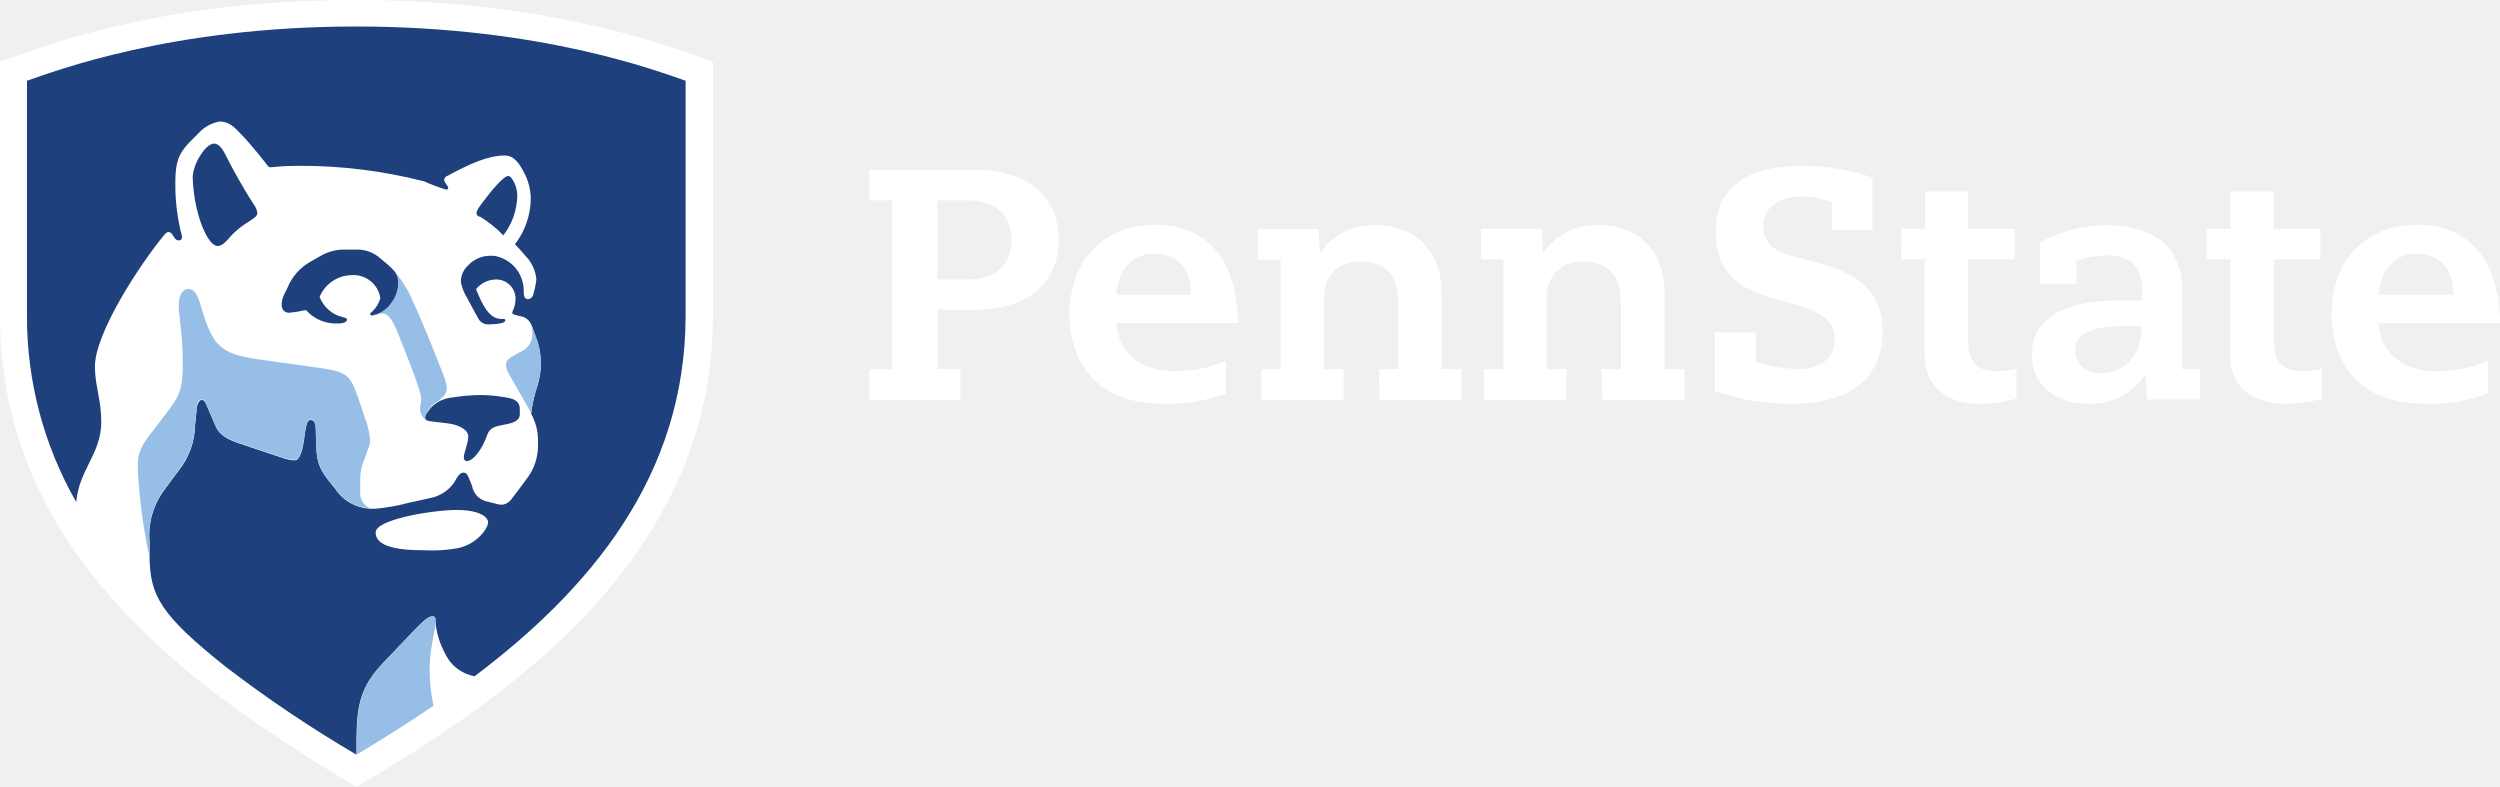
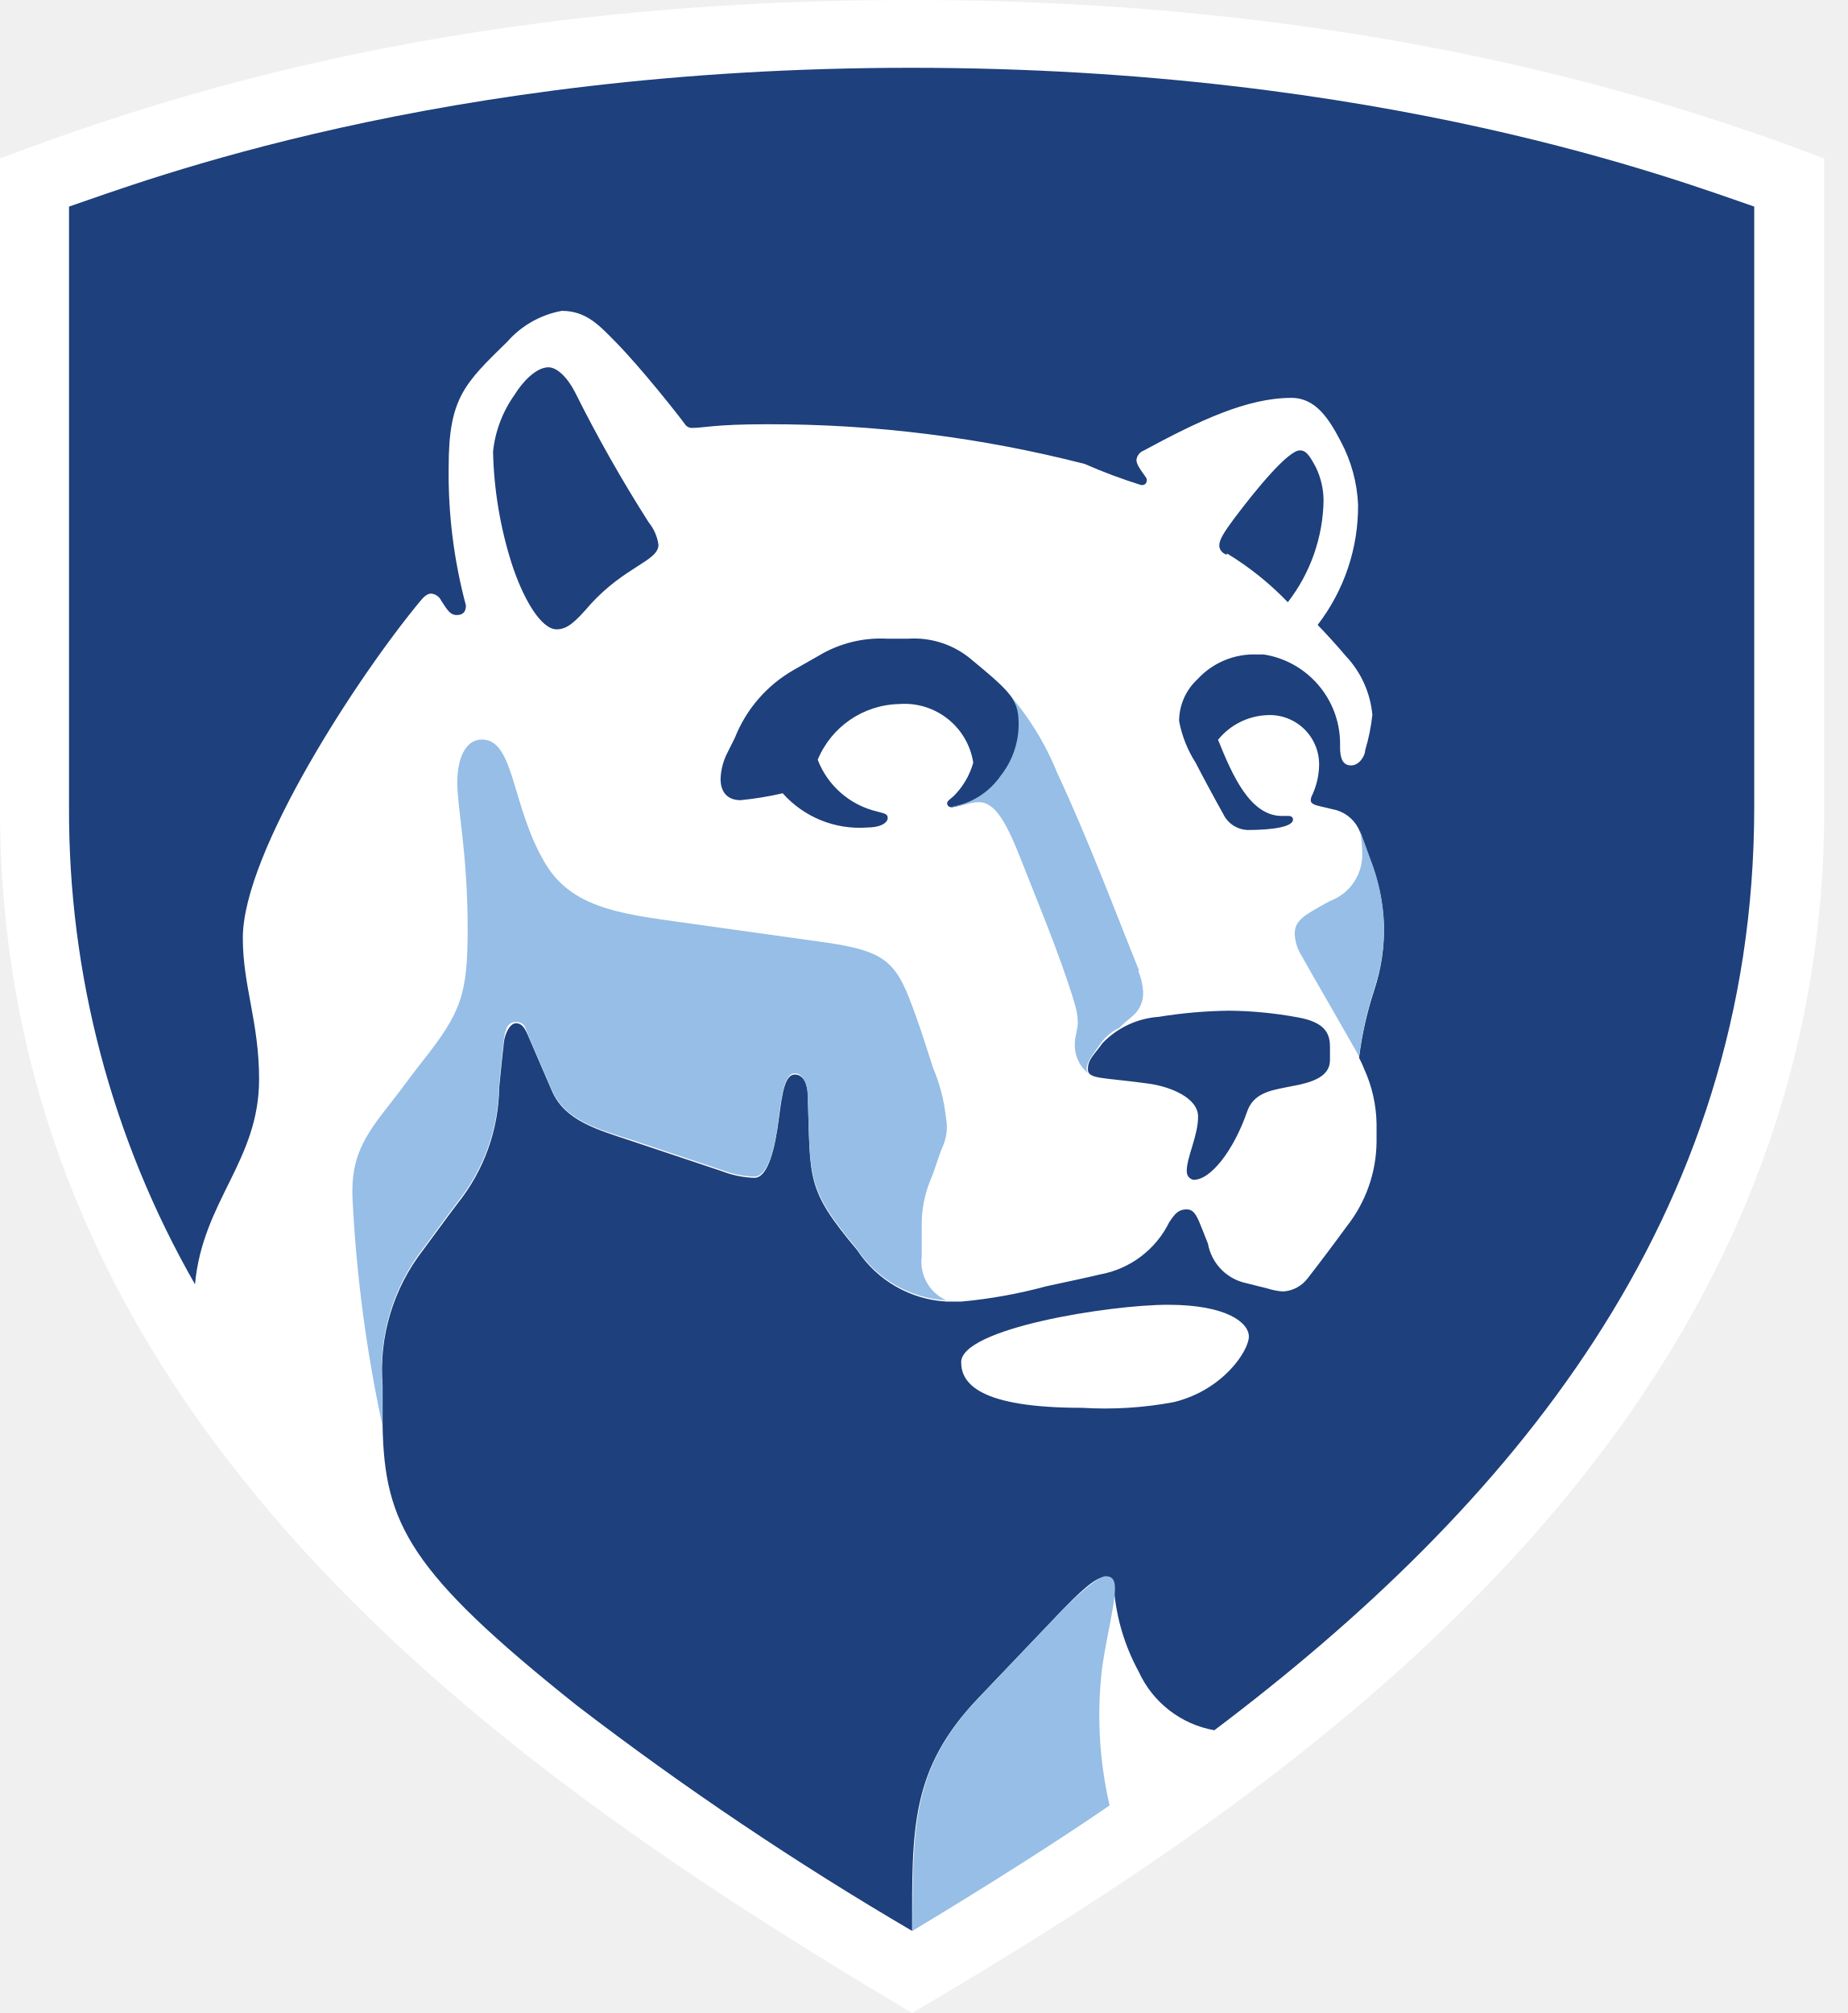
- <svg xmlns="http://www.w3.org/2000/svg" viewBox="0 0 259.48 81.66">
+ <svg xmlns="http://www.w3.org/2000/svg" viewBox="0 0 74.956 81.66">
  <defs>
    <style>.cls-1{fill:#fff;}.cls-2{fill:#1e407c;}.cls-3{fill:#96bee6;}</style>
  </defs>
-   <g id="Layer_2" data-name="Layer 2">
+   <g id="Layer_2" data-name="Layer 2" style="">
    <g id="Layer_1-2" data-name="Layer 1">
      <path class="cls-1" d="M37,81.66C20.64,71.92,0,57.78,0,32.8V6.43C7.55,3.57,19.21,0,37,0,55,0,67.35,3.89,74,6.43V32.8C74,58,52.57,72.5,37,81.66Z" />
      <path class="cls-2" d="M48.14,47.5c0-.56.46-1.43.46-2.2s-1.13-1.22-2-1.34c-1.85-.26-2.47-.17-2.47-.58s.25-.58.59-1.06A3.49,3.49,0,0,1,47,41.25,19.22,19.22,0,0,1,49.87,41a16.18,16.18,0,0,1,2.77.27c1.13.2,1.31.67,1.31,1.2V43c0,.54-.44.82-1.23,1l-.61.12c-.57.12-1.28.23-1.53,1-.54,1.55-1.48,2.77-2.18,2.74C48.27,47.82,48.14,47.73,48.14,47.5Zm1.63-25c-.07,0-.31-.13-.31-.37s.2-.55.6-1.09c.93-1.24,2.2-2.77,2.67-2.77.23,0,.37.16.65.69a3.13,3.13,0,0,1,.31,1.35,6.92,6.92,0,0,1-1.45,4.12A12.16,12.16,0,0,0,49.77,22.45ZM22.58,25.53c.42,0,.74-.28,1.36-1,1.41-1.56,2.77-1.77,2.77-2.43a1.81,1.81,0,0,0-.39-.9,58,58,0,0,1-3-5.3c-.32-.62-.74-1-1.07-1-.51,0-1.06.6-1.38,1.12A4.85,4.85,0,0,0,20,18.32a16.23,16.23,0,0,0,.75,4.52C21.21,24.27,21.94,25.53,22.58,25.53Zm16.9,5.41a2.82,2.82,0,0,0-3-2.38,3.66,3.66,0,0,0-3.31,2.26,3.42,3.42,0,0,0,2.41,2.1c.22.07.43.07.43.26s-.27.39-.85.39a4.17,4.17,0,0,1-3.41-1.39,13.24,13.24,0,0,1-1.71.28c-.56,0-.81-.36-.81-.86a2.51,2.51,0,0,1,.28-1.07l.3-.6a5.49,5.49,0,0,1,2.4-2.76l1-.57A4.88,4.88,0,0,1,36,25.91h.83a3.6,3.6,0,0,1,2.63.89c1.21,1,1.88,1.57,1.88,2.32a3.37,3.37,0,0,1-.72,2.37,3,3,0,0,1-2,1.26c-.15,0-.2-.09-.2-.17s.13-.17.26-.28A3.11,3.11,0,0,0,39.48,30.94Zm8.13,25.94a15.15,15.15,0,0,1-3.71.23c-4.2,0-4.91-1-4.91-1.85,0-1.37,6-2.33,8.39-2.33s3.28.73,3.28,1.29S49.63,56.39,47.61,56.88ZM23.38,69.17A132,132,0,0,0,37,78.33h0c0-4.11-.09-6.54,2.69-9.45L43,65.41c.79-.82,1.43-1.43,1.81-1.43s.38.14.38.5a8.42,8.42,0,0,0,1,3.33,4.17,4.17,0,0,0,3.07,2.38c11.93-9,21.9-20.73,21.9-37.45V8.38c-2.94-1-15-5.63-34.2-5.63S5.75,7.38,2.8,8.38V32.74A38.63,38.63,0,0,0,7.91,52.1c.31-3.39,2.6-5,2.6-8.32,0-2.32-.66-3.78-.66-5.73,0-3.51,4.75-10.73,7.21-13.68.07-.08.23-.29.43-.29a.5.5,0,0,1,.41.29c.25.38.36.58.63.58s.37-.15.37-.39a20.66,20.66,0,0,1-.7-5.62c0-2.79.64-3.38,2.38-5.08a3.86,3.86,0,0,1,2.21-1.25c1,0,1.54.61,2.18,1.26,1.07,1.09,2.57,3,2.81,3.33a.34.34,0,0,0,.28.16c.49,0,.91-.15,3.06-.15A51.38,51.38,0,0,1,44,18.82a21.93,21.93,0,0,0,2.3.86c.2,0,.22-.13.22-.23s-.42-.52-.42-.79a.46.46,0,0,1,.29-.38c2.26-1.22,4.2-2.14,6-2.14,1,0,1.54.89,2,1.77a6,6,0,0,1,.7,2.56,7.89,7.89,0,0,1-1.64,4.88c.35.36.84.9,1.14,1.26A4,4,0,0,1,55.67,29a8.06,8.06,0,0,1-.29,1.43c0,.21-.23.63-.59.62s-.42-.36-.43-.68v-.24a3.67,3.67,0,0,0-3.09-3.58H51a3.11,3.11,0,0,0-2.42,1,2.32,2.32,0,0,0-.75,1.7,4.78,4.78,0,0,0,.67,1.69c.23.45.81,1.53,1.12,2.08a1.14,1.14,0,0,0,1,.65c1,0,1.83-.13,1.83-.42,0-.08-.05-.15-.18-.15H52c-1.28,0-2-1.62-2.59-3.09a2.7,2.7,0,0,1,2-1,2,2,0,0,1,2.1,2,3,3,0,0,1-.27,1.22.53.53,0,0,0-.07.23c0,.17.21.21.56.29l.5.12a1.48,1.48,0,0,1,.94.88l.42,1.15a8,8,0,0,1,.55,2.64,7.77,7.77,0,0,1-.38,2.58,14.61,14.61,0,0,0-.63,2.79,4.57,4.57,0,0,1,.21.46,5.59,5.59,0,0,1,.5,2.21v.75a5.62,5.62,0,0,1-1.21,3.42c-.48.66-1.18,1.59-1.58,2.1a1.35,1.35,0,0,1-1,.54,2.58,2.58,0,0,1-.63-.12l-1-.25A2,2,0,0,1,49,50.45l-.21-.53c-.21-.52-.32-.86-.65-.86s-.47.16-.71.52a3.9,3.9,0,0,1-2.81,2.12c-.53.13-1.59.35-2.18.48A20.2,20.2,0,0,1,39,52.8l-.6,0a4.65,4.65,0,0,1-3.63-2.09c-2.11-2.51-1.89-2.87-2-6.27,0-.38-.14-.85-.53-.85s-.51.72-.64,1.74c-.15,1.2-.43,2.45-1,2.45a4,4,0,0,1-1.32-.27l-3.68-1.23c-1.36-.45-2.67-.81-3.2-2l-.94-2.18c-.16-.39-.28-.59-.53-.59s-.45.43-.49.77-.14,1.28-.19,1.83a7.69,7.69,0,0,1-1.68,4.7c-.46.6-.9,1.22-1.4,1.89a7.94,7.94,0,0,0-1.65,5.51c0,.18,0,1.18,0,1.65C15.6,61.82,16.62,63.78,23.38,69.17Z" />
      <path class="cls-3" d="M55.17,33.7h0l.42,1.15a8,8,0,0,1,.55,2.64,7.77,7.77,0,0,1-.38,2.58,14.61,14.61,0,0,0-.63,2.79c-.11-.23-2.17-3.78-2.32-4.07a1.81,1.81,0,0,1-.29-.9c0-.36.15-.58.59-.86.26-.16.61-.36.84-.48a2,2,0,0,0,1.31-1.93A5.85,5.85,0,0,0,55.17,33.7Zm-9,5.68a2.56,2.56,0,0,1,.2.83,1.21,1.21,0,0,1-.42,1c-.18.15-.38.32-.55.49a1.89,1.89,0,0,0-.73.6c-.34.48-.59.78-.59,1.06a.24.24,0,0,0,.09.2,1.45,1.45,0,0,1-.57-1.18c0-.38.12-.57.12-.92a2.76,2.76,0,0,0-.13-.76c-.57-1.91-1.53-4.18-2.13-5.72s-1.07-2.44-1.75-2.44c-.38,0-.72.19-1.12.19a3,3,0,0,0,2-1.26,3.37,3.37,0,0,0,.72-2.37,1.55,1.55,0,0,0-.43-1,11.38,11.38,0,0,1,2,3.24C44.16,34.08,45.27,37.06,46.21,39.38ZM15.51,57.81c0-.47,0-1.47,0-1.65a7.94,7.94,0,0,1,1.65-5.51c.5-.67.94-1.29,1.4-1.89a7.69,7.69,0,0,0,1.68-4.7c.05-.55.14-1.44.19-1.83s.12-.77.49-.77.37.2.53.59l.94,2.18c.53,1.21,1.84,1.57,3.2,2l3.68,1.23a4,4,0,0,0,1.32.27c.59,0,.87-1.25,1-2.45.13-1,.28-1.74.64-1.74s.52.47.53.85c.13,3.4-.09,3.76,2,6.27a4.65,4.65,0,0,0,3.63,2.09,1.71,1.71,0,0,1-1-1.78V49.77a4.72,4.72,0,0,1,.37-1.94c.15-.33.31-.93.47-1.29a2,2,0,0,0,.14-1.22,7.09,7.09,0,0,0-.52-2c-.19-.57-.44-1.4-.69-2.08-.76-2.13-1.07-2.63-3.62-3l-5.14-.72c-2.86-.41-5.1-.54-6.26-2.46C20.74,32.76,20.89,30,19.55,30c-.64,0-1,.71-1,1.75s.42,2.85.42,5.92c0,2.65-.25,3.38-1.8,5.34-.4.5-.94,1.25-1.28,1.68-1.15,1.44-1.66,2.26-1.59,3.94A56.83,56.83,0,0,0,15.51,57.81ZM44.67,68c.09-1.07.56-2.84.56-3.56h0c0-.36-.12-.5-.38-.5s-1,.61-1.81,1.43L39.7,68.88c-2.78,2.91-2.65,5.34-2.69,9.45h0c3.09-1.86,5.92-3.66,8-5.09A16.28,16.28,0,0,1,44.67,68Z" />
-       <path class="cls-1" d="M246.88,33.53h12.6c-.06-6.48-3.18-10.2-8.58-10.2S242,27,242,32.7c0,2.16.71,9.2,9.75,9.2a16.52,16.52,0,0,0,6.5-1.08V37.46a13.56,13.56,0,0,1-5.42,1.06C249.3,38.52,247,36.49,246.88,33.53Zm-17.83-6.61h2.45V37c0,3,2.18,4.92,5.7,4.92a15.75,15.75,0,0,0,3.8-.53V38.28a11.06,11.06,0,0,1-2,.24c-2.18,0-3-.94-3-3.36V26.92h4.84V23.75H236V19.87H231.5v3.88h-2.45Zm-13.54.16a10,10,0,0,1,3-.57c2.65,0,3.83,1.12,3.83,3.63v1.05h-2.35c-5.95,0-9.1,1.95-9.1,5.63,0,3.09,2.31,5.08,5.88,5.08A6.66,6.66,0,0,0,222.59,39h.13l.14,2.47h5.51V38.31H226.5v-8c0-4.6-2.72-6.94-8.1-6.94a15,15,0,0,0-6.69,1.8v4.32h3.8Zm-18.19-.16h2.46V37c0,3,2.18,4.92,5.69,4.92a15.86,15.86,0,0,0,3.81-.53V38.28a11.66,11.66,0,0,1-2,.24c-2.18,0-3-.94-3-3.36V26.92h4.84V23.75h-4.84V19.87h-4.49v3.88h-2.46ZM182.26,37.59V34.51H178V40.6a23.84,23.84,0,0,0,8.07,1.3c6,0,9.32-2.67,9.32-7.52s-3.62-6.28-7-7.18L186,26.57c-2-.49-3-1.55-3-3.13s1.27-3.06,4.12-3.06a8.94,8.94,0,0,1,3,.62v2.91h4.22V18.43a21.64,21.64,0,0,0-7.38-1.22c-5.73,0-8.89,2.38-8.89,6.71,0,3.87,1.8,5.93,6.21,7.12l2.07.57c2.89.78,4.07,1.83,4.07,3.62,0,2-1.41,3.08-4,3.08A18.46,18.46,0,0,1,182.26,37.59Zm-66.37-4.06h12.6c-.05-6.48-3.17-10.2-8.57-10.2S111,27,111,32.7c0,2.16.7,9.2,9.75,9.2a16.56,16.56,0,0,0,6.5-1.08V37.46a13.57,13.57,0,0,1-5.43,1.06C118.32,38.52,116,36.49,115.89,33.53Zm27.27,8h8.53V38.31h-2.07V30.37c0-4.28-2.68-7-6.83-7a6.49,6.49,0,0,0-5.68,2.79H137l-.14-2.37h-6.3v3.17h2.36V38.31h-2v3.18h8.54V38.31H137.4V31.2c0-2.59,1.41-4.07,3.85-4.07s3.88,1.48,3.88,4.07v7.11h-2Zm-52.94,0h9.47V38.31H97.31V32.15h3.85c5.46,0,8.72-2.72,8.72-7.26s-3.26-7.26-8.72-7.26H90.22V20.8h2.39V38.31H90.22Zm128-2.76c-2.09,0-2.84-1.27-2.84-2.36,0-1.8,1.61-2.56,5.37-2.56h1.53V34C222.23,37.24,220.13,38.73,218.17,38.73Zm28.66-8.17c.17-2.58,1.66-4.26,3.9-4.26,2.41,0,3.85,1.53,3.85,4.09v.17Zm-131,0c.21-2.68,1.65-4.26,3.9-4.26,2.41,0,3.84,1.53,3.84,4.09v.17ZM100.64,29H97.31V20.8h3.26c2.73,0,4.42,1.57,4.42,4.09S103.33,29,100.64,29Zm65.67,12.52h8.54V38.31h-2.08V30.37c0-4.28-2.68-7-6.82-7a6.53,6.53,0,0,0-5.69,2.79h-.11L160,23.75h-6.3v3.17h2.35V38.31h-2v3.18h8.53V38.31h-2.07V31.2c0-2.59,1.4-4.07,3.85-4.07s3.87,1.48,3.87,4.07v7.11h-2Z" />
    </g>
  </g>
</svg>
